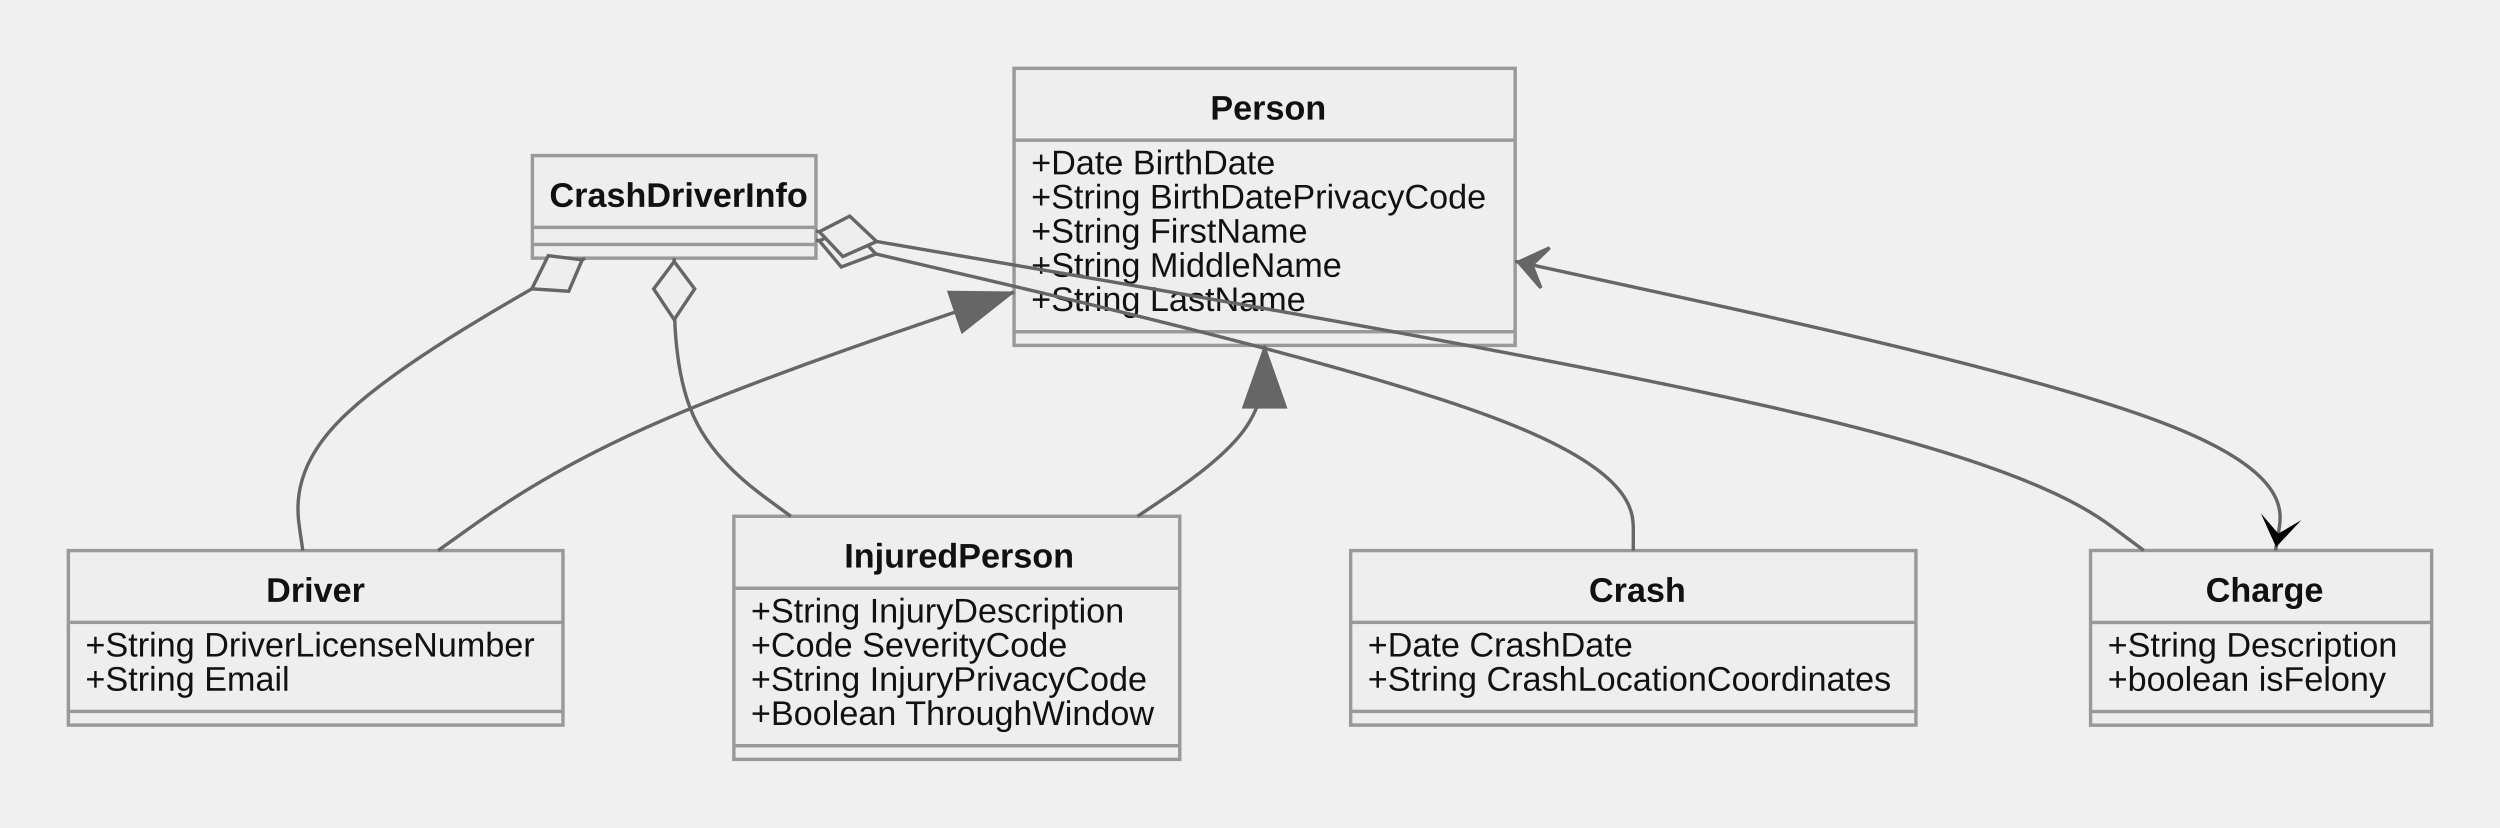
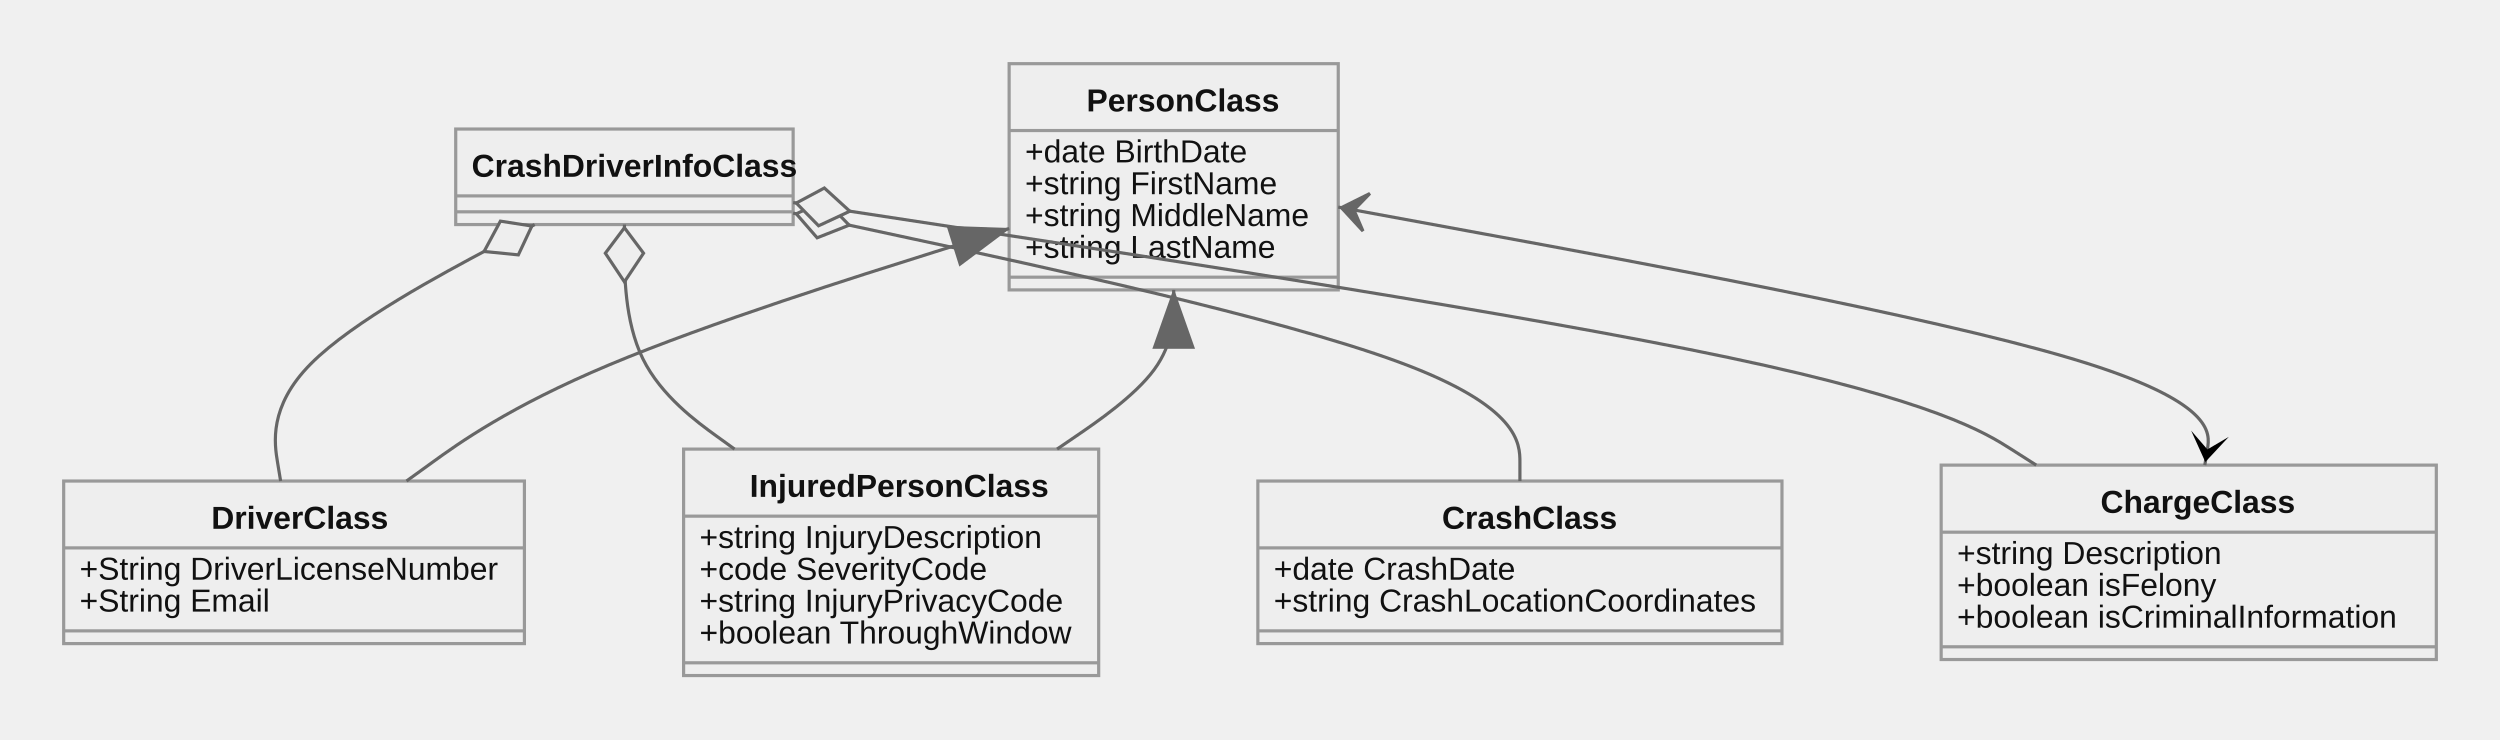
- <svg xmlns="http://www.w3.org/2000/svg" id="mermaid-1631839290364" width="100%" height="242.188" style="max-width: 731.473px;" viewBox="-20 -20 731.473 242.188">
-   <style>#mermaid-1631839290364{font-family:"trebuchet ms",verdana,arial,sans-serif;font-size:16px;fill:#000000;}#mermaid-1631839290364 .error-icon{fill:#552222;}#mermaid-1631839290364 .error-text{fill:#552222;stroke:#552222;}#mermaid-1631839290364 .edge-thickness-normal{stroke-width:2px;}#mermaid-1631839290364 .edge-thickness-thick{stroke-width:3.5px;}#mermaid-1631839290364 .edge-pattern-solid{stroke-dasharray:0;}#mermaid-1631839290364 .edge-pattern-dashed{stroke-dasharray:3;}#mermaid-1631839290364 .edge-pattern-dotted{stroke-dasharray:2;}#mermaid-1631839290364 .marker{fill:#666;stroke:#666;}#mermaid-1631839290364 .marker.cross{stroke:#666;}#mermaid-1631839290364 svg{font-family:"trebuchet ms",verdana,arial,sans-serif;font-size:16px;}#mermaid-1631839290364 g.classGroup text{fill:#999;fill:#111111;stroke:none;font-family:"trebuchet ms",verdana,arial,sans-serif;font-size:10px;}#mermaid-1631839290364 g.classGroup text .title{font-weight:bolder;}#mermaid-1631839290364 .classTitle{font-weight:bolder;}#mermaid-1631839290364 .node rect,#mermaid-1631839290364 .node circle,#mermaid-1631839290364 .node ellipse,#mermaid-1631839290364 .node polygon,#mermaid-1631839290364 .node path{fill:#eee;stroke:#999;stroke-width:1px;}#mermaid-1631839290364 .divider{stroke:#999;stroke:1;}#mermaid-1631839290364 g.clickable{cursor:pointer;}#mermaid-1631839290364 g.classGroup rect{fill:#eee;stroke:#999;}#mermaid-1631839290364 g.classGroup line{stroke:#999;stroke-width:1;}#mermaid-1631839290364 .classLabel .box{stroke:none;stroke-width:0;fill:#eee;opacity:0.5;}#mermaid-1631839290364 .classLabel .label{fill:#999;font-size:10px;}#mermaid-1631839290364 .relation{stroke:#666;stroke-width:1;fill:none;}#mermaid-1631839290364 .dashed-line{stroke-dasharray:3;}#mermaid-1631839290364 #compositionStart,#mermaid-1631839290364 .composition{fill:#666 !important;stroke:#666 !important;stroke-width:1;}#mermaid-1631839290364 #compositionEnd,#mermaid-1631839290364 .composition{fill:#666 !important;stroke:#666 !important;stroke-width:1;}#mermaid-1631839290364 #dependencyStart,#mermaid-1631839290364 .dependency{fill:#666 !important;stroke:#666 !important;stroke-width:1;}#mermaid-1631839290364 #dependencyStart,#mermaid-1631839290364 .dependency{fill:#666 !important;stroke:#666 !important;stroke-width:1;}#mermaid-1631839290364 #extensionStart,#mermaid-1631839290364 .extension{fill:#666 !important;stroke:#666 !important;stroke-width:1;}#mermaid-1631839290364 #extensionEnd,#mermaid-1631839290364 .extension{fill:#666 !important;stroke:#666 !important;stroke-width:1;}#mermaid-1631839290364 #aggregationStart,#mermaid-1631839290364 .aggregation{fill:#eee !important;stroke:#666 !important;stroke-width:1;}#mermaid-1631839290364 #aggregationEnd,#mermaid-1631839290364 .aggregation{fill:#eee !important;stroke:#666 !important;stroke-width:1;}#mermaid-1631839290364 .edgeTerminals{font-size:11px;}#mermaid-1631839290364:root{--mermaid-font-family:"trebuchet ms",verdana,arial,sans-serif;}</style>
+ <svg xmlns="http://www.w3.org/2000/svg" id="mermaid-1636582657873" width="100%" height="232.188" style="max-width: 785.25px;" viewBox="-20 -20 785.25 232.188">
+   <style>#mermaid-1636582657873{font-family:"trebuchet ms",verdana,arial,sans-serif;font-size:16px;fill:#000000;}#mermaid-1636582657873 .error-icon{fill:#552222;}#mermaid-1636582657873 .error-text{fill:#552222;stroke:#552222;}#mermaid-1636582657873 .edge-thickness-normal{stroke-width:2px;}#mermaid-1636582657873 .edge-thickness-thick{stroke-width:3.5px;}#mermaid-1636582657873 .edge-pattern-solid{stroke-dasharray:0;}#mermaid-1636582657873 .edge-pattern-dashed{stroke-dasharray:3;}#mermaid-1636582657873 .edge-pattern-dotted{stroke-dasharray:2;}#mermaid-1636582657873 .marker{fill:#666;stroke:#666;}#mermaid-1636582657873 .marker.cross{stroke:#666;}#mermaid-1636582657873 svg{font-family:"trebuchet ms",verdana,arial,sans-serif;font-size:16px;}#mermaid-1636582657873 g.classGroup text{fill:#999;fill:#111111;stroke:none;font-family:"trebuchet ms",verdana,arial,sans-serif;font-size:10px;}#mermaid-1636582657873 g.classGroup text .title{font-weight:bolder;}#mermaid-1636582657873 .classTitle{font-weight:bolder;}#mermaid-1636582657873 .node rect,#mermaid-1636582657873 .node circle,#mermaid-1636582657873 .node ellipse,#mermaid-1636582657873 .node polygon,#mermaid-1636582657873 .node path{fill:#eee;stroke:#999;stroke-width:1px;}#mermaid-1636582657873 .divider{stroke:#999;stroke:1;}#mermaid-1636582657873 g.clickable{cursor:pointer;}#mermaid-1636582657873 g.classGroup rect{fill:#eee;stroke:#999;}#mermaid-1636582657873 g.classGroup line{stroke:#999;stroke-width:1;}#mermaid-1636582657873 .classLabel .box{stroke:none;stroke-width:0;fill:#eee;opacity:0.5;}#mermaid-1636582657873 .classLabel .label{fill:#999;font-size:10px;}#mermaid-1636582657873 .relation{stroke:#666;stroke-width:1;fill:none;}#mermaid-1636582657873 .dashed-line{stroke-dasharray:3;}#mermaid-1636582657873 #compositionStart,#mermaid-1636582657873 .composition{fill:#666 !important;stroke:#666 !important;stroke-width:1;}#mermaid-1636582657873 #compositionEnd,#mermaid-1636582657873 .composition{fill:#666 !important;stroke:#666 !important;stroke-width:1;}#mermaid-1636582657873 #dependencyStart,#mermaid-1636582657873 .dependency{fill:#666 !important;stroke:#666 !important;stroke-width:1;}#mermaid-1636582657873 #dependencyStart,#mermaid-1636582657873 .dependency{fill:#666 !important;stroke:#666 !important;stroke-width:1;}#mermaid-1636582657873 #extensionStart,#mermaid-1636582657873 .extension{fill:#666 !important;stroke:#666 !important;stroke-width:1;}#mermaid-1636582657873 #extensionEnd,#mermaid-1636582657873 .extension{fill:#666 !important;stroke:#666 !important;stroke-width:1;}#mermaid-1636582657873 #aggregationStart,#mermaid-1636582657873 .aggregation{fill:#eee !important;stroke:#666 !important;stroke-width:1;}#mermaid-1636582657873 #aggregationEnd,#mermaid-1636582657873 .aggregation{fill:#eee !important;stroke:#666 !important;stroke-width:1;}#mermaid-1636582657873 .edgeTerminals{font-size:11px;}#mermaid-1636582657873:root{--mermaid-font-family:"trebuchet ms",verdana,arial,sans-serif;}</style>
  <g />
  <defs>
    <marker id="extensionStart" class="extension" refX="0" refY="7" markerWidth="190" markerHeight="240" orient="auto">
      <path d="M 1,7 L18,13 V 1 Z" />
    </marker>
  </defs>
  <defs>
    <marker id="extensionEnd" refX="19" refY="7" markerWidth="20" markerHeight="28" orient="auto">
      <path d="M 1,1 V 13 L18,7 Z" />
    </marker>
  </defs>
  <defs>
    <marker id="compositionStart" class="extension" refX="0" refY="7" markerWidth="190" markerHeight="240" orient="auto">
      <path d="M 18,7 L9,13 L1,7 L9,1 Z" />
    </marker>
  </defs>
  <defs>
    <marker id="compositionEnd" refX="19" refY="7" markerWidth="20" markerHeight="28" orient="auto">
      <path d="M 18,7 L9,13 L1,7 L9,1 Z" />
    </marker>
  </defs>
  <defs>
    <marker id="aggregationStart" class="extension" refX="0" refY="7" markerWidth="190" markerHeight="240" orient="auto">
      <path d="M 18,7 L9,13 L1,7 L9,1 Z" />
    </marker>
  </defs>
  <defs>
    <marker id="aggregationEnd" refX="19" refY="7" markerWidth="20" markerHeight="28" orient="auto">
      <path d="M 18,7 L9,13 L1,7 L9,1 Z" />
    </marker>
  </defs>
  <defs>
    <marker id="dependencyStart" class="extension" refX="0" refY="7" markerWidth="190" markerHeight="240" orient="auto">
      <path d="M 5,7 L9,13 L1,7 L9,1 Z" />
    </marker>
  </defs>
  <defs>
    <marker id="dependencyEnd" refX="19" refY="7" markerWidth="20" markerHeight="28" orient="auto">
      <path d="M 18,7 L9,13 L14,7 L9,1 Z" />
    </marker>
  </defs>
-   <g id="classid-CrashDriverInfo-0" class="classGroup" transform="translate(135.7695,25.53125 )">
-     <rect x="0" y="0" width="82.969" height="30" class=" " />
+   <g id="classid-CrashDriverInfoClass-0" class="classGroup" transform="translate(123.1406,20.53125 )">
+     <rect x="0" y="0" width="105.984" height="30" class=" " />
    <text y="15" x="0">
-       <tspan class="title" x="5">CrashDriverInfo</tspan>
+       <tspan class="title" x="5">CrashDriverInfoClass</tspan>
    </text>
-     <line x1="0" y1="21" y2="21" x2="82.969" />
+     <line x1="0" y1="21" y2="21" x2="105.984" />
    <text x="5" y="31" fill="white" class="classText" />
-     <line x1="0" y1="26" y2="26" x2="82.969" />
+     <line x1="0" y1="26" y2="26" x2="105.984" />
    <text x="5" y="41" fill="white" class="classText" />
  </g>
-   <g id="classid-Driver-1" class="classGroup" transform="translate(0,141.0938 )">
+   <g id="classid-DriverClass-1" class="classGroup" transform="translate(0,131.0938 )">
    <rect x="0" y="0" width="144.719" height="51.062" class=" " />
    <text y="15" x="0">
-       <tspan class="title" x="57.867">Driver</tspan>
+       <tspan class="title" x="46.367">DriverClass</tspan>
    </text>
    <line x1="0" y1="21" y2="21" x2="144.719" />
    <text x="5" y="31" fill="white" class="classText">
      <tspan x="5">+String DriverLicenseNumber</tspan>
      <tspan x="5" dy="10">+String Email</tspan>
    </text>
    <line x1="0" y1="47.062" y2="47.062" x2="144.719" />
    <text x="5" y="62.062" fill="white" class="classText" />
  </g>
-   <g id="classid-InjuredPerson-2" class="classGroup" transform="translate(194.7188,131.0625 )">
-     <rect x="0" y="0" width="130.469" height="71.125" class=" " />
+   <g id="classid-InjuredPersonClass-2" class="classGroup" transform="translate(194.7188,121.0625 )">
+     <rect x="0" y="0" width="130.375" height="71.125" class=" " />
    <text y="15" x="0">
-       <tspan class="title" x="32.305">InjuredPerson</tspan>
+       <tspan class="title" x="20.758">InjuredPersonClass</tspan>
    </text>
-     <line x1="0" y1="21.062" y2="21.062" x2="130.469" />
+     <line x1="0" y1="21.062" y2="21.062" x2="130.375" />
    <text x="5" y="31.062" fill="white" class="classText">
-       <tspan x="5">+String InjuryDescription</tspan>
-       <tspan x="5" dy="10">+Code SeverityCode</tspan>
-       <tspan x="5" dy="10">+String InjuryPrivacyCode</tspan>
-       <tspan x="5" dy="10">+Boolean ThroughWindow</tspan>
+       <tspan x="5">+string InjuryDescription</tspan>
+       <tspan x="5" dy="10">+code SeverityCode</tspan>
+       <tspan x="5" dy="10">+string InjuryPrivacyCode</tspan>
+       <tspan x="5" dy="10">+boolean ThroughWindow</tspan>
    </text>
-     <line x1="0" y1="67.125" y2="67.125" x2="130.469" />
+     <line x1="0" y1="67.125" y2="67.125" x2="130.375" />
    <text x="5" y="82.125" fill="white" class="classText" />
  </g>
-   <g id="classid-Crash-3" class="classGroup" transform="translate(375.1875,141.0938 )">
-     <rect x="0" y="0" width="165.391" height="51.062" class=" " />
+   <g id="classid-CrashClass-3" class="classGroup" transform="translate(375.0938,131.0938 )">
+     <rect x="0" y="0" width="164.625" height="51.062" class=" " />
    <text y="15" x="0">
-       <tspan class="title" x="69.719">Crash</tspan>
+       <tspan class="title" x="57.828">CrashClass</tspan>
    </text>
-     <line x1="0" y1="21" y2="21" x2="165.391" />
+     <line x1="0" y1="21" y2="21" x2="164.625" />
    <text x="5" y="31" fill="white" class="classText">
-       <tspan x="5">+Date CrashDate</tspan>
-       <tspan x="5" dy="10">+String CrashLocationCoordinates</tspan>
+       <tspan x="5">+date CrashDate</tspan>
+       <tspan x="5" dy="10">+string CrashLocationCoordinates</tspan>
    </text>
-     <line x1="0" y1="47.062" y2="47.062" x2="165.391" />
+     <line x1="0" y1="47.062" y2="47.062" x2="164.625" />
    <text x="5" y="62.062" fill="white" class="classText" />
  </g>
-   <g id="classid-Charge-4" class="classGroup" transform="translate(591.6758,141.0625 )">
-     <rect x="0" y="0" width="99.797" height="51.125" class=" " />
+   <g id="classid-ChargeClass-4" class="classGroup" transform="translate(589.7188,126.0938 )">
+     <rect x="0" y="0" width="155.531" height="61.062" class=" " />
    <text y="15" x="0">
-       <tspan class="title" x="33.688">Charge</tspan>
+       <tspan class="title" x="50.055">ChargeClass</tspan>
    </text>
-     <line x1="0" y1="21.062" y2="21.062" x2="99.797" />
+     <line x1="0" y1="21.062" y2="21.062" x2="155.531" />
    <text x="5" y="31.062" fill="white" class="classText">
-       <tspan x="5">+String Description</tspan>
+       <tspan x="5">+string Description</tspan>
      <tspan x="5" dy="10">+boolean isFelony</tspan>
+       <tspan x="5" dy="10">+boolean isCriminalInformation</tspan>
    </text>
-     <line x1="0" y1="47.125" y2="47.125" x2="99.797" />
-     <text x="5" y="62.125" fill="white" class="classText" />
+     <line x1="0" y1="57.062" y2="57.062" x2="155.531" />
+     <text x="5" y="72.062" fill="white" class="classText" />
  </g>
-   <g id="classid-Person-5" class="classGroup" transform="translate(276.7109,0 )">
-     <rect x="0" y="0" width="146.609" height="81.062" class=" " />
+   <g id="classid-PersonClass-5" class="classGroup" transform="translate(296.9688,0 )">
+     <rect x="0" y="0" width="103.375" height="71.062" class=" " />
    <text y="15" x="0">
-       <tspan class="title" x="57.422">Person</tspan>
+       <tspan class="title" x="24.305">PersonClass</tspan>
    </text>
-     <line x1="0" y1="21" y2="21" x2="146.609" />
+     <line x1="0" y1="21" y2="21" x2="103.375" />
    <text x="5" y="31" fill="white" class="classText">
-       <tspan x="5">+Date BirthDate</tspan>
-       <tspan x="5" dy="10">+String BirthDatePrivacyCode</tspan>
-       <tspan x="5" dy="10">+String FirstName</tspan>
-       <tspan x="5" dy="10">+String MiddleName</tspan>
-       <tspan x="5" dy="10">+String LastName</tspan>
+       <tspan x="5">+date BirthDate</tspan>
+       <tspan x="5" dy="10">+string FirstName</tspan>
+       <tspan x="5" dy="10">+string MiddleName</tspan>
+       <tspan x="5" dy="10">+string LastName</tspan>
    </text>
-     <line x1="0" y1="77.062" y2="77.062" x2="146.609" />
-     <text x="5" y="92.062" fill="white" class="classText" />
+     <line x1="0" y1="67.062" y2="67.062" x2="103.375" />
+     <text x="5" y="82.062" fill="white" class="classText" />
  </g>
-   <path d="M151.206,55.531L136.581,63.953C121.956,72.375,92.707,89.219,78.94,103.479C65.173,117.74,66.89,129.417,67.748,135.255L68.606,141.094" id="edge0" class="relation" marker-start="url(#aggregationStart)" />
-   <path d="M177.254,55.531L177.254,63.953C177.254,72.375,177.254,89.219,182.944,101.807C188.633,114.396,200.013,122.729,205.702,126.896L211.392,131.062" id="edge1" class="relation" marker-start="url(#aggregationStart)" />
-   <path d="M218.738,50.219L258.596,59.526C298.453,68.833,378.168,87.448,418.025,102.594C457.883,117.74,457.883,129.417,457.883,135.255L457.883,141.094" id="edge2" class="relation" marker-start="url(#aggregationStart)" />
-   <path d="M218.738,47.629L275.661,57.368C332.585,67.107,446.431,86.585,511.185,102.157C575.938,117.729,591.599,129.396,599.43,135.229L607.26,141.062" id="edge3" class="relation" marker-start="url(#aggregationStart)" />
-   <path d="M276.711,65.452L256.801,72.22C236.892,78.989,197.073,92.526,168.979,105.133C140.885,117.74,124.517,129.417,116.333,135.255L108.148,141.094" id="edge4" class="relation" marker-start="url(#extensionStart)" />
-   <path d="M350.016,81.062L350.016,85.229C350.016,89.396,350.016,97.729,343.819,106.062C337.623,114.396,325.231,122.729,319.034,126.896L312.838,131.062" id="edge5" class="relation" marker-start="url(#extensionStart)" />
-   <path d="M423.32,56.461L461.363,64.728C499.405,72.995,575.49,89.529,612.569,103.629C649.648,117.729,647.721,129.396,646.758,135.229L645.795,141.062" id="edge6" class="relation" marker-start="url(#dependencyStart)" marker-end="url(#dependencyEnd)" />
+   <path d="M147.939,50.531L133.676,58.12C119.413,65.708,90.886,80.885,77.587,94.312C64.287,107.74,66.216,119.417,67.18,125.255L68.144,131.094" id="edge0" class="relation" marker-start="url(#aggregationStart)" />
+   <path d="M176.133,50.531L176.133,58.12C176.133,65.708,176.133,80.885,181.896,92.641C187.66,104.396,199.187,112.729,204.951,116.896L210.714,121.062" id="edge1" class="relation" marker-start="url(#aggregationStart)" />
+   <path d="M229.125,46.935L267.172,55.123C305.219,63.311,381.312,79.687,419.359,93.713C457.406,107.74,457.406,119.417,457.406,125.255L457.406,131.094" id="edge2" class="relation" marker-start="url(#aggregationStart)" />
+   <path d="M229.125,43.625L286.345,52.365C343.565,61.104,458.005,78.583,523.08,92.328C588.154,106.073,603.863,116.083,611.718,121.089L619.573,126.094" id="edge3" class="relation" marker-start="url(#aggregationStart)" />
+   <path d="M296.969,51.782L273.496,59.162C250.023,66.542,203.078,81.302,171.529,94.521C139.98,107.74,123.828,119.417,115.752,125.255L107.676,131.094" id="edge4" class="relation" marker-start="url(#extensionStart)" />
+   <path d="M348.656,71.062L348.656,75.229C348.656,79.396,348.656,87.729,342.55,96.062C336.444,104.396,324.232,112.729,318.126,116.896L312.021,121.062" id="edge5" class="relation" marker-start="url(#extensionStart)" />
+   <path d="M400.344,45.046L446.534,53.549C492.724,62.051,585.104,79.057,630.468,92.565C675.831,106.073,674.179,116.083,673.352,121.089L672.526,126.094" id="edge6" class="relation" marker-start="url(#dependencyStart)" marker-end="url(#dependencyEnd)" />
</svg>
